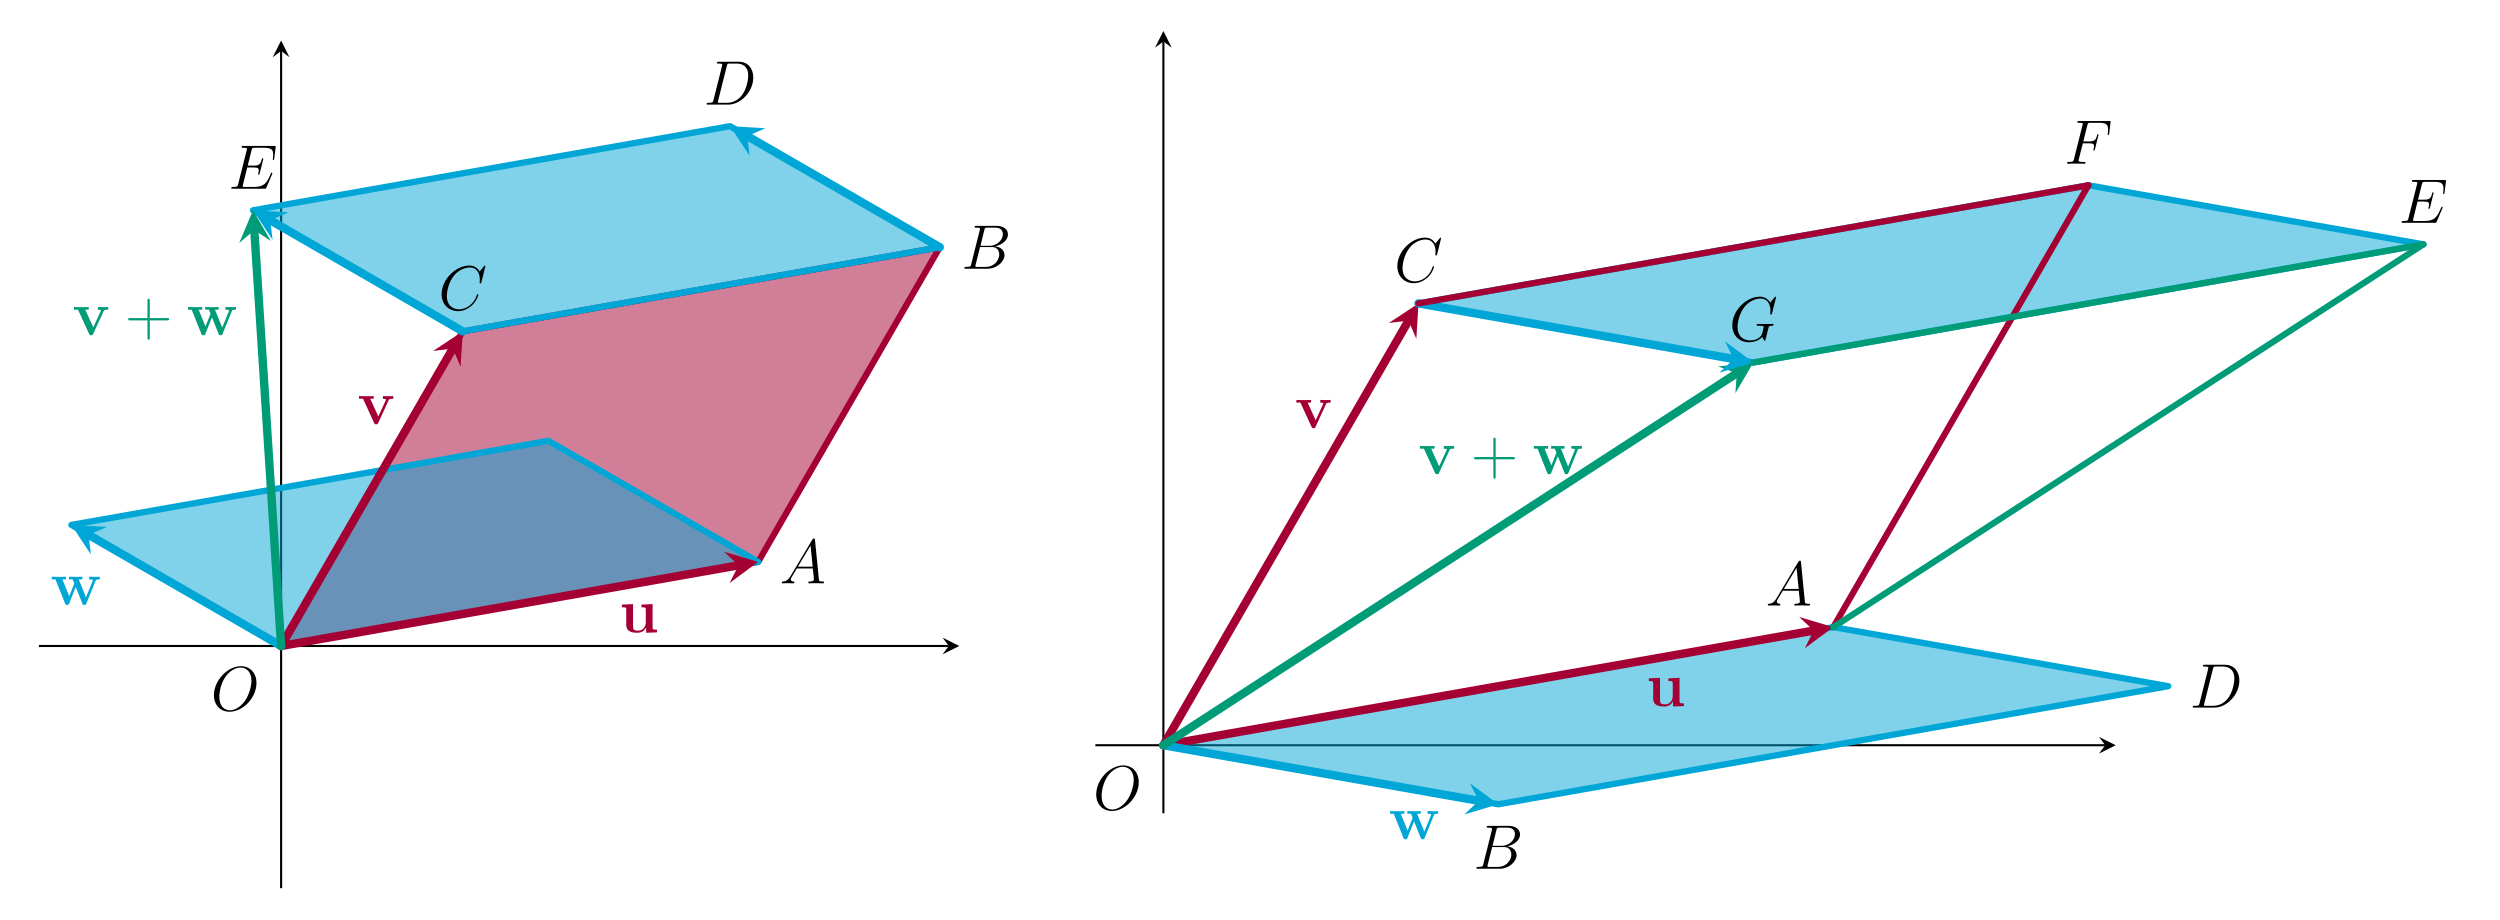
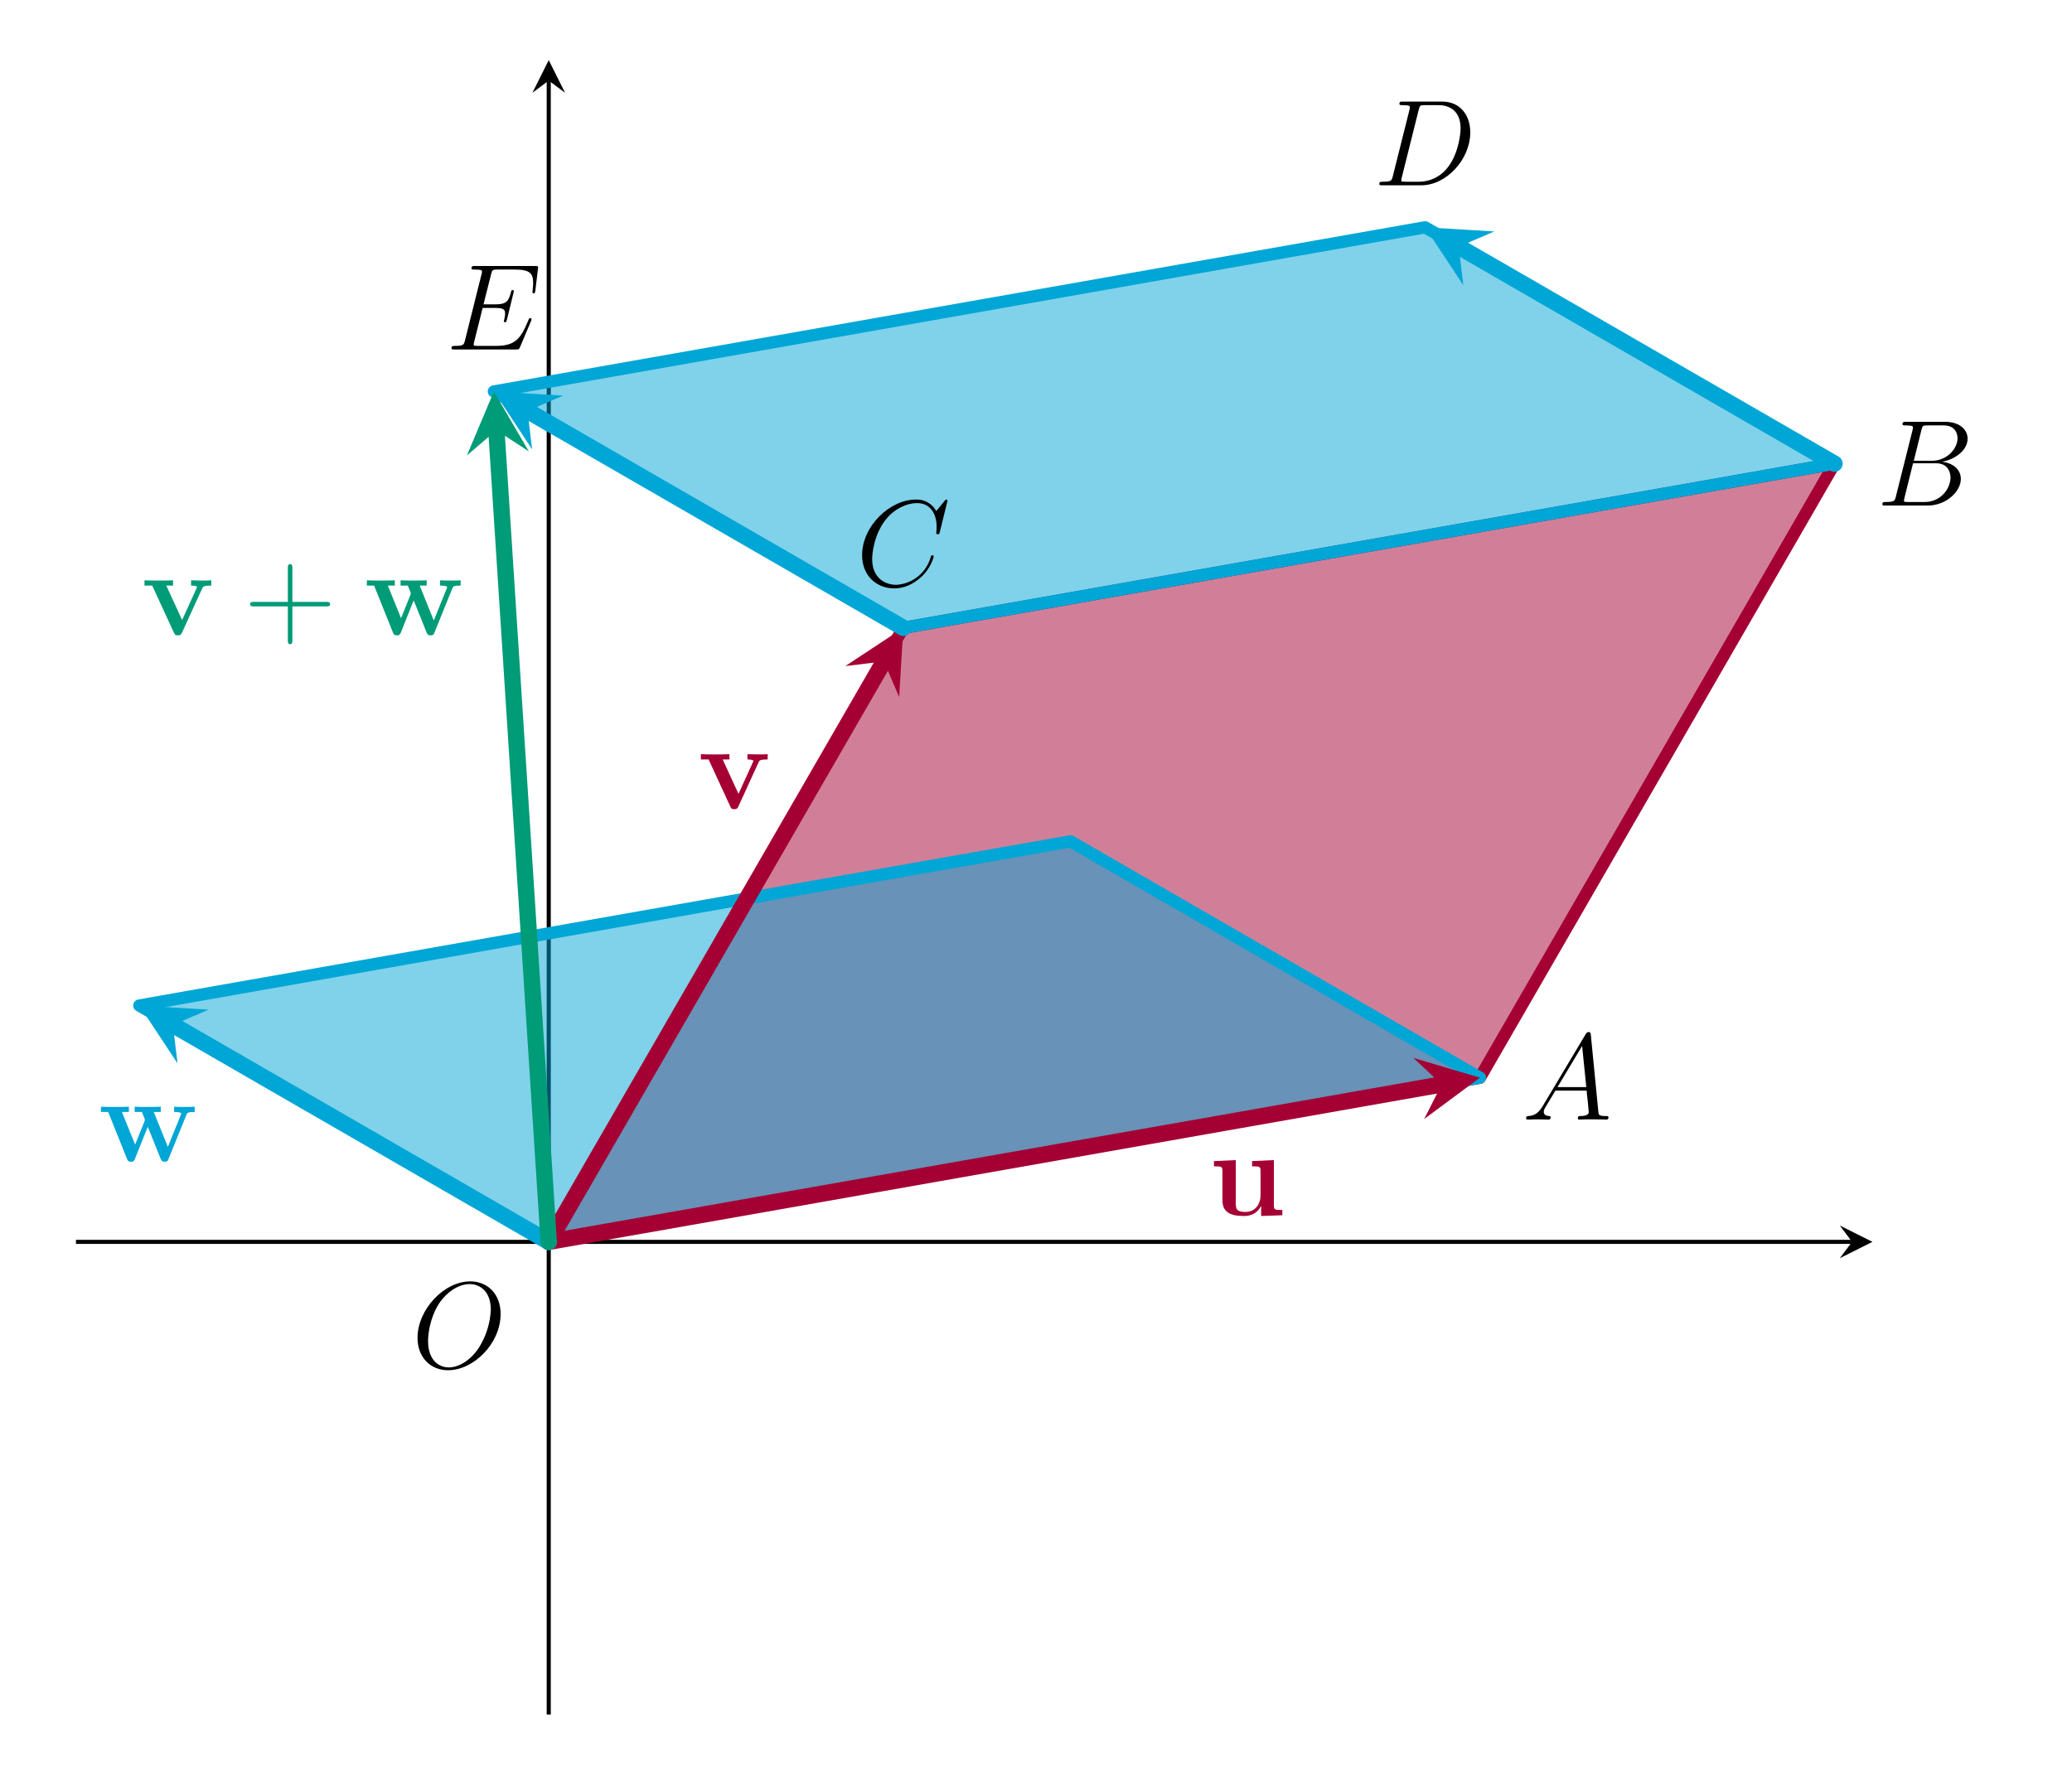
- <svg xmlns="http://www.w3.org/2000/svg" xmlns:xlink="http://www.w3.org/1999/xlink" width="475.653pt" height="174.943pt" viewBox="0 0 475.653 174.943" version="1.2">
-   <defs>
-     <g>
-       <symbol overflow="visible" id="glyph0-0">
-         <path style="stroke:none;" d="" />
-       </symbol>
-       <symbol overflow="visible" id="glyph0-1">
-         <path style="stroke:none;" d="M 4.219 -5.281 L 4.219 -4.766 C 4.953 -4.766 5.047 -4.766 5.047 -4.297 L 5.047 -1.953 C 5.047 -1.047 4.5 -0.328 3.578 -0.328 C 2.672 -0.328 2.625 -0.625 2.625 -1.281 L 2.625 -5.375 L 0.5 -5.281 L 0.5 -4.766 C 1.25 -4.766 1.328 -4.766 1.328 -4.297 L 1.328 -1.469 C 1.328 -0.281 2.125 0.078 3.406 0.078 C 3.688 0.078 4.578 0.078 5.094 -0.891 L 5.109 -0.891 L 5.109 0.078 L 7.172 0 L 7.172 -0.516 C 6.438 -0.516 6.344 -0.516 6.344 -0.984 L 6.344 -5.375 Z M 4.219 -5.281 " />
-       </symbol>
-       <symbol overflow="visible" id="glyph0-2">
-         <path style="stroke:none;" d="M 5.922 -4.516 C 6 -4.703 6.047 -4.797 6.797 -4.797 L 6.797 -5.312 C 6.375 -5.281 6.344 -5.281 5.859 -5.281 C 5.531 -5.281 5.516 -5.281 4.828 -5.312 L 4.828 -4.797 C 5.156 -4.797 5.422 -4.734 5.422 -4.656 C 5.422 -4.641 5.422 -4.625 5.359 -4.5 L 3.953 -1.438 L 2.422 -4.797 L 3.078 -4.797 L 3.078 -5.312 C 2.797 -5.281 1.953 -5.281 1.641 -5.281 C 1.297 -5.281 0.594 -5.281 0.281 -5.312 L 0.281 -4.797 L 1.047 -4.797 L 3.141 -0.234 C 3.25 0 3.281 0.062 3.547 0.062 C 3.734 0.062 3.844 0.031 3.938 -0.203 Z M 5.922 -4.516 " />
-       </symbol>
-       <symbol overflow="visible" id="glyph0-3">
-         <path style="stroke:none;" d="M 8.609 -4.5 C 8.688 -4.703 8.719 -4.797 9.422 -4.797 L 9.422 -5.312 C 9.078 -5.281 8.922 -5.281 8.484 -5.281 C 8 -5.281 7.844 -5.281 7.406 -5.312 L 7.406 -4.797 C 7.516 -4.797 8.109 -4.797 8.109 -4.641 C 8.109 -4.625 8.109 -4.609 8.062 -4.5 L 6.797 -1.391 L 5.422 -4.797 L 6.109 -4.797 L 6.109 -5.312 C 5.828 -5.281 5.109 -5.281 4.797 -5.281 C 4.188 -5.281 4.156 -5.281 3.562 -5.312 L 3.562 -4.797 L 4.266 -4.797 C 4.297 -4.703 4.359 -4.547 4.406 -4.438 C 4.453 -4.359 4.562 -4.078 4.562 -4.016 C 4.562 -4 4.531 -3.906 4.516 -3.875 L 3.609 -1.609 L 2.312 -4.797 L 3 -4.797 L 3 -5.312 C 2.719 -5.281 1.906 -5.281 1.594 -5.281 C 1.203 -5.281 0.641 -5.281 0.281 -5.312 L 0.281 -4.797 L 0.984 -4.797 L 2.812 -0.234 C 2.891 -0.031 2.938 0.062 3.203 0.062 C 3.328 0.062 3.484 0.062 3.578 -0.172 L 4.844 -3.344 L 6.109 -0.203 C 6.219 0.062 6.344 0.062 6.484 0.062 C 6.75 0.062 6.797 -0.016 6.875 -0.234 Z M 8.609 -4.5 " />
-       </symbol>
-       <symbol overflow="visible" id="glyph1-0">
-         <path style="stroke:none;" d="" />
-       </symbol>
-       <symbol overflow="visible" id="glyph1-1">
-         <path style="stroke:none;" d="M 4.766 -2.766 L 8.062 -2.766 C 8.234 -2.766 8.453 -2.766 8.453 -2.969 C 8.453 -3.203 8.25 -3.203 8.062 -3.203 L 4.766 -3.203 L 4.766 -6.5 C 4.766 -6.672 4.766 -6.891 4.547 -6.891 C 4.328 -6.891 4.328 -6.688 4.328 -6.5 L 4.328 -3.203 L 1.031 -3.203 C 0.859 -3.203 0.641 -3.203 0.641 -2.984 C 0.641 -2.766 0.844 -2.766 1.031 -2.766 L 4.328 -2.766 L 4.328 0.531 C 4.328 0.703 4.328 0.922 4.547 0.922 C 4.766 0.922 4.766 0.719 4.766 0.531 Z M 4.766 -2.766 " />
-       </symbol>
-       <symbol overflow="visible" id="glyph2-0">
-         <path style="stroke:none;" d="" />
-       </symbol>
-       <symbol overflow="visible" id="glyph2-1">
-         <path style="stroke:none;" d="M 8.672 -5.234 C 8.672 -7.203 7.391 -8.422 5.719 -8.422 C 3.156 -8.422 0.578 -5.672 0.578 -2.906 C 0.578 -1.031 1.812 0.25 3.547 0.25 C 6.062 0.25 8.672 -2.359 8.672 -5.234 Z M 3.625 -0.031 C 2.641 -0.031 1.609 -0.734 1.609 -2.609 C 1.609 -3.688 2 -5.469 2.969 -6.672 C 3.844 -7.719 4.859 -8.156 5.656 -8.156 C 6.703 -8.156 7.719 -7.391 7.719 -5.672 C 7.719 -4.609 7.266 -2.938 6.469 -1.812 C 5.594 -0.578 4.5 -0.031 3.625 -0.031 Z M 3.625 -0.031 " />
-       </symbol>
-       <symbol overflow="visible" id="glyph2-2">
-         <path style="stroke:none;" d="M 2.031 -1.328 C 1.609 -0.625 1.203 -0.375 0.641 -0.344 C 0.5 -0.328 0.406 -0.328 0.406 -0.125 C 0.406 -0.047 0.469 0 0.547 0 C 0.766 0 1.297 -0.031 1.516 -0.031 C 1.859 -0.031 2.25 0 2.578 0 C 2.656 0 2.797 0 2.797 -0.234 C 2.797 -0.328 2.703 -0.344 2.625 -0.344 C 2.359 -0.375 2.125 -0.469 2.125 -0.75 C 2.125 -0.922 2.203 -1.047 2.359 -1.312 L 3.266 -2.828 L 6.312 -2.828 C 6.328 -2.719 6.328 -2.625 6.328 -2.516 C 6.375 -2.203 6.516 -0.953 6.516 -0.734 C 6.516 -0.375 5.906 -0.344 5.719 -0.344 C 5.578 -0.344 5.453 -0.344 5.453 -0.125 C 5.453 0 5.562 0 5.625 0 C 5.828 0 6.078 -0.031 6.281 -0.031 L 6.953 -0.031 C 7.688 -0.031 8.219 0 8.219 0 C 8.312 0 8.438 0 8.438 -0.234 C 8.438 -0.344 8.328 -0.344 8.156 -0.344 C 7.5 -0.344 7.484 -0.453 7.453 -0.812 L 6.719 -8.266 C 6.688 -8.516 6.641 -8.531 6.516 -8.531 C 6.391 -8.531 6.328 -8.516 6.219 -8.328 Z M 3.469 -3.172 L 5.875 -7.188 L 6.281 -3.172 Z M 3.469 -3.172 " />
-       </symbol>
-       <symbol overflow="visible" id="glyph2-3">
-         <path style="stroke:none;" d="M 4.375 -7.344 C 4.484 -7.797 4.531 -7.812 5 -7.812 L 6.547 -7.812 C 7.906 -7.812 7.906 -6.672 7.906 -6.562 C 7.906 -5.594 6.938 -4.359 5.359 -4.359 L 3.641 -4.359 Z M 6.391 -4.266 C 7.703 -4.5 8.875 -5.422 8.875 -6.516 C 8.875 -7.453 8.062 -8.156 6.703 -8.156 L 2.875 -8.156 C 2.641 -8.156 2.531 -8.156 2.531 -7.938 C 2.531 -7.812 2.641 -7.812 2.828 -7.812 C 3.547 -7.812 3.547 -7.719 3.547 -7.594 C 3.547 -7.562 3.547 -7.5 3.5 -7.312 L 1.891 -0.891 C 1.781 -0.469 1.75 -0.344 0.922 -0.344 C 0.688 -0.344 0.578 -0.344 0.578 -0.125 C 0.578 0 0.641 0 0.891 0 L 4.984 0 C 6.812 0 8.219 -1.391 8.219 -2.594 C 8.219 -3.578 7.359 -4.172 6.391 -4.266 Z M 4.703 -0.344 L 3.078 -0.344 C 2.922 -0.344 2.891 -0.344 2.828 -0.359 C 2.688 -0.375 2.672 -0.391 2.672 -0.484 C 2.672 -0.578 2.703 -0.641 2.719 -0.75 L 3.562 -4.125 L 5.812 -4.125 C 7.219 -4.125 7.219 -2.812 7.219 -2.719 C 7.219 -1.562 6.188 -0.344 4.703 -0.344 Z M 4.703 -0.344 " />
-       </symbol>
-       <symbol overflow="visible" id="glyph2-4">
-         <path style="stroke:none;" d="M 8.922 -8.312 C 8.922 -8.422 8.844 -8.422 8.828 -8.422 C 8.797 -8.422 8.75 -8.422 8.656 -8.297 L 7.828 -7.297 C 7.406 -8.016 6.75 -8.422 5.859 -8.422 C 3.281 -8.422 0.594 -5.797 0.594 -2.984 C 0.594 -0.984 2 0.25 3.734 0.25 C 4.703 0.25 5.531 -0.156 6.234 -0.734 C 7.266 -1.609 7.578 -2.766 7.578 -2.875 C 7.578 -2.969 7.484 -2.969 7.453 -2.969 C 7.344 -2.969 7.328 -2.906 7.297 -2.859 C 6.75 -0.984 5.141 -0.094 3.938 -0.094 C 2.672 -0.094 1.578 -0.906 1.578 -2.609 C 1.578 -2.984 1.703 -5.062 3.047 -6.641 C 3.703 -7.406 4.828 -8.062 5.969 -8.062 C 7.281 -8.062 7.859 -6.984 7.859 -5.766 C 7.859 -5.453 7.828 -5.188 7.828 -5.141 C 7.828 -5.031 7.953 -5.031 7.984 -5.031 C 8.109 -5.031 8.125 -5.047 8.172 -5.266 Z M 8.922 -8.312 " />
-       </symbol>
-       <symbol overflow="visible" id="glyph2-5">
-         <path style="stroke:none;" d="M 1.875 -0.891 C 1.766 -0.469 1.75 -0.344 0.906 -0.344 C 0.688 -0.344 0.562 -0.344 0.562 -0.125 C 0.562 0 0.641 0 0.875 0 L 4.656 0 C 7.078 0 9.438 -2.5 9.438 -5.156 C 9.438 -6.891 8.406 -8.156 6.688 -8.156 L 2.859 -8.156 C 2.625 -8.156 2.516 -8.156 2.516 -7.938 C 2.516 -7.812 2.625 -7.812 2.812 -7.812 C 3.531 -7.812 3.531 -7.719 3.531 -7.594 C 3.531 -7.562 3.531 -7.5 3.484 -7.312 Z M 4.406 -7.344 C 4.5 -7.797 4.547 -7.812 5.016 -7.812 L 6.328 -7.812 C 7.453 -7.812 8.484 -7.203 8.484 -5.562 C 8.484 -4.953 8.25 -2.875 7.094 -1.562 C 6.75 -1.172 5.844 -0.344 4.469 -0.344 L 3.109 -0.344 C 2.938 -0.344 2.922 -0.344 2.844 -0.359 C 2.719 -0.375 2.703 -0.391 2.703 -0.484 C 2.703 -0.578 2.719 -0.641 2.75 -0.75 Z M 4.406 -7.344 " />
-       </symbol>
-       <symbol overflow="visible" id="glyph2-6">
-         <path style="stroke:none;" d="M 8.312 -2.766 C 8.312 -2.812 8.359 -2.891 8.359 -2.938 C 8.359 -3 8.312 -3.062 8.234 -3.062 C 8.188 -3.062 8.156 -3.047 8.125 -3.016 C 8.109 -3 8.109 -2.969 8 -2.734 C 7.297 -1.062 6.781 -0.344 4.859 -0.344 L 3.125 -0.344 C 2.953 -0.344 2.922 -0.344 2.859 -0.359 C 2.719 -0.375 2.719 -0.391 2.719 -0.484 C 2.719 -0.578 2.734 -0.641 2.766 -0.75 L 3.578 -4.047 L 4.766 -4.047 C 5.703 -4.047 5.766 -3.844 5.766 -3.484 C 5.766 -3.375 5.766 -3.266 5.688 -2.906 C 5.672 -2.859 5.656 -2.812 5.656 -2.766 C 5.656 -2.688 5.719 -2.656 5.781 -2.656 C 5.891 -2.656 5.906 -2.734 5.953 -2.906 L 6.641 -5.672 C 6.641 -5.734 6.594 -5.797 6.516 -5.797 C 6.406 -5.797 6.391 -5.75 6.344 -5.578 C 6.109 -4.656 5.875 -4.406 4.812 -4.406 L 3.672 -4.406 L 4.406 -7.344 C 4.516 -7.75 4.547 -7.797 5.031 -7.797 L 6.734 -7.797 C 8.219 -7.797 8.516 -7.406 8.516 -6.484 C 8.516 -6.484 8.516 -6.141 8.469 -5.75 C 8.453 -5.703 8.438 -5.625 8.438 -5.609 C 8.438 -5.516 8.5 -5.469 8.578 -5.469 C 8.656 -5.469 8.703 -5.516 8.719 -5.734 L 8.984 -7.828 C 8.984 -7.859 9 -7.984 9 -8.016 C 9 -8.141 8.891 -8.141 8.672 -8.141 L 2.844 -8.141 C 2.625 -8.141 2.5 -8.141 2.5 -7.922 C 2.5 -7.797 2.578 -7.797 2.781 -7.797 C 3.531 -7.797 3.531 -7.703 3.531 -7.578 C 3.531 -7.516 3.516 -7.469 3.484 -7.344 L 1.859 -0.891 C 1.75 -0.469 1.734 -0.344 0.891 -0.344 C 0.672 -0.344 0.547 -0.344 0.547 -0.125 C 0.547 0 0.625 0 0.859 0 L 6.859 0 C 7.125 0 7.141 -0.016 7.219 -0.203 Z M 8.312 -2.766 " />
-       </symbol>
-       <symbol overflow="visible" id="glyph2-7">
-         <path style="stroke:none;" d="M 3.547 -3.891 L 4.703 -3.891 C 5.609 -3.891 5.672 -3.688 5.672 -3.344 C 5.672 -3.188 5.656 -3.031 5.594 -2.766 C 5.562 -2.719 5.562 -2.656 5.562 -2.625 C 5.562 -2.547 5.609 -2.5 5.688 -2.5 C 5.781 -2.5 5.797 -2.547 5.844 -2.734 L 6.531 -5.516 C 6.531 -5.562 6.5 -5.641 6.422 -5.641 C 6.312 -5.641 6.297 -5.594 6.25 -5.391 C 6 -4.5 5.766 -4.25 4.719 -4.25 L 3.641 -4.25 L 4.406 -7.344 C 4.516 -7.75 4.547 -7.797 5.031 -7.797 L 6.641 -7.797 C 8.125 -7.797 8.344 -7.344 8.344 -6.5 C 8.344 -6.438 8.344 -6.172 8.312 -5.859 C 8.297 -5.812 8.266 -5.656 8.266 -5.609 C 8.266 -5.516 8.328 -5.469 8.406 -5.469 C 8.484 -5.469 8.531 -5.516 8.562 -5.734 L 8.812 -7.828 C 8.812 -7.859 8.828 -7.984 8.828 -8.016 C 8.828 -8.141 8.719 -8.141 8.516 -8.141 L 2.844 -8.141 C 2.625 -8.141 2.5 -8.141 2.5 -7.922 C 2.5 -7.797 2.578 -7.797 2.781 -7.797 C 3.531 -7.797 3.531 -7.703 3.531 -7.578 C 3.531 -7.516 3.516 -7.469 3.484 -7.344 L 1.859 -0.891 C 1.75 -0.469 1.734 -0.344 0.891 -0.344 C 0.672 -0.344 0.547 -0.344 0.547 -0.125 C 0.547 0 0.656 0 0.734 0 C 0.953 0 1.188 -0.031 1.422 -0.031 L 2.969 -0.031 C 3.234 -0.031 3.531 0 3.797 0 C 3.891 0 4.047 0 4.047 -0.219 C 4.047 -0.344 3.969 -0.344 3.703 -0.344 C 2.766 -0.344 2.734 -0.438 2.734 -0.609 C 2.734 -0.672 2.766 -0.766 2.781 -0.844 Z M 3.547 -3.891 " />
-       </symbol>
-       <symbol overflow="visible" id="glyph2-8">
-         <path style="stroke:none;" d="M 8.922 -8.312 C 8.922 -8.422 8.828 -8.422 8.812 -8.422 C 8.781 -8.422 8.734 -8.422 8.641 -8.297 L 7.812 -7.297 C 7.75 -7.406 7.516 -7.812 7.047 -8.094 C 6.531 -8.422 6.031 -8.422 5.844 -8.422 C 3.281 -8.422 0.594 -5.812 0.594 -2.984 C 0.594 -1.016 1.953 0.25 3.75 0.25 C 4.609 0.25 5.703 -0.031 6.297 -0.781 C 6.438 -0.328 6.688 -0.016 6.781 -0.016 C 6.844 -0.016 6.844 -0.047 6.859 -0.047 C 6.875 -0.078 6.969 -0.484 7.031 -0.703 L 7.219 -1.469 C 7.312 -1.859 7.359 -2.031 7.453 -2.391 C 7.562 -2.844 7.594 -2.875 8.25 -2.891 C 8.297 -2.891 8.438 -2.891 8.438 -3.125 C 8.438 -3.234 8.312 -3.234 8.281 -3.234 C 8.078 -3.234 7.859 -3.219 7.641 -3.219 L 7 -3.219 C 6.484 -3.219 5.969 -3.234 5.469 -3.234 C 5.359 -3.234 5.219 -3.234 5.219 -3.031 C 5.219 -2.906 5.312 -2.906 5.312 -2.891 L 5.625 -2.891 C 6.562 -2.891 6.562 -2.797 6.562 -2.625 C 6.562 -2.609 6.328 -1.406 6.109 -1.047 C 5.656 -0.375 4.703 -0.094 4 -0.094 C 3.078 -0.094 1.594 -0.578 1.594 -2.641 C 1.594 -3.438 1.875 -5.266 3.031 -6.625 C 3.797 -7.484 4.906 -8.062 5.953 -8.062 C 7.359 -8.062 7.859 -6.859 7.859 -5.766 C 7.859 -5.562 7.812 -5.312 7.812 -5.141 C 7.812 -5.031 7.938 -5.031 7.969 -5.031 C 8.109 -5.031 8.109 -5.047 8.156 -5.266 Z M 8.922 -8.312 " />
-       </symbol>
-     </g>
-     <clipPath id="clip1">
-       <path d="M 198 119 L 304 119 L 304 174.852 L 198 174.852 Z M 198 119 " />
-     </clipPath>
-     <clipPath id="clip2">
-       <path d="M 331 29 L 475.305 29 L 475.305 137 L 331 137 Z M 331 29 " />
-     </clipPath>
-     <clipPath id="clip3">
-       <path d="M 316 29 L 475.305 29 L 475.305 86 L 316 86 Z M 316 29 " />
-     </clipPath>
-   </defs>
-   <g id="surface1">
-     <path style="fill:none;stroke-width:0.399;stroke-linecap:butt;stroke-linejoin:miter;stroke:rgb(0%,0%,0%);stroke-opacity:1;stroke-miterlimit:10;" d="M 0.002 46.113 L 173.241 46.113 " transform="matrix(0.999271,0,0,-0.999271,7.404598,168.986)" />
-     <path style=" stroke:none;fill-rule:nonzero;fill:rgb(0%,0%,0%);fill-opacity:1;" d="M 182.508 122.906 L 179.324 121.312 L 180.52 122.906 L 179.324 124.5 " />
-     <path style="fill:none;stroke-width:0.399;stroke-linecap:butt;stroke-linejoin:miter;stroke:rgb(0%,0%,0%);stroke-opacity:1;stroke-miterlimit:10;" d="M 46.113 0.002 L 46.113 159.407 " transform="matrix(0.999271,0,0,-0.999271,7.404598,168.986)" />
-     <path style=" stroke:none;fill-rule:nonzero;fill:rgb(0%,0%,0%);fill-opacity:1;" d="M 53.484 7.707 L 51.891 10.891 L 53.484 9.695 L 55.078 10.891 " />
-     <path style="fill-rule:nonzero;fill:rgb(64.705%,0%,20.392%);fill-opacity:0.5;stroke-width:1.196;stroke-linecap:round;stroke-linejoin:round;stroke:rgb(64.705%,0%,20.392%);stroke-opacity:1;stroke-miterlimit:10;" d="M 46.113 46.113 L 136.941 62.129 L 171.525 122.032 L 80.697 106.016 L 46.113 46.113 " transform="matrix(0.999271,0,0,-0.999271,7.404598,168.986)" />
-     <path style="fill-rule:nonzero;fill:rgb(0%,65.099%,83.922%);fill-opacity:0.5;stroke-width:1.196;stroke-linecap:round;stroke-linejoin:round;stroke:rgb(0%,65.099%,83.922%);stroke-opacity:1;stroke-miterlimit:10;" d="M 80.697 106.016 L 171.525 122.032 L 131.59 145.088 L 40.762 129.072 L 80.697 106.016 " transform="matrix(0.999271,0,0,-0.999271,7.404598,168.986)" />
-     <path style="fill-rule:nonzero;fill:rgb(0%,65.099%,83.922%);fill-opacity:0.5;stroke-width:1.196;stroke-linecap:round;stroke-linejoin:round;stroke:rgb(0%,65.099%,83.922%);stroke-opacity:1;stroke-miterlimit:10;" d="M 46.113 46.113 L 136.941 62.129 L 97.006 85.185 L 6.178 69.169 L 46.113 46.113 " transform="matrix(0.999271,0,0,-0.999271,7.404598,168.986)" />
-     <path style="fill:none;stroke-width:1.594;stroke-linecap:round;stroke-linejoin:miter;stroke:rgb(64.705%,0%,20.392%);stroke-opacity:1;stroke-miterlimit:10;" d="M 46.113 46.113 L 133.212 61.472 " transform="matrix(0.999271,0,0,-0.999271,7.404598,168.986)" />
-     <path style=" stroke:none;fill-rule:nonzero;fill:rgb(64.705%,0%,20.392%);fill-opacity:1;" d="M 144.246 106.902 L 137.758 104.973 L 140.52 107.559 L 138.809 110.934 " />
-     <g style="fill:rgb(64.705%,0%,20.392%);fill-opacity:1;">
-       <use xlink:href="#glyph0-1" x="117.821" y="120.312" />
-     </g>
-     <path style="fill:none;stroke-width:1.594;stroke-linecap:round;stroke-linejoin:miter;stroke:rgb(64.705%,0%,20.392%);stroke-opacity:1;stroke-miterlimit:10;" d="M 46.113 46.113 L 78.805 102.741 " transform="matrix(0.999271,0,0,-0.999271,7.404598,168.986)" />
-     <path style=" stroke:none;fill-rule:nonzero;fill:rgb(64.705%,0%,20.392%);fill-opacity:1;" d="M 88.043 63.047 L 82.398 66.773 L 86.152 66.32 L 87.641 69.801 " />
-     <g style="fill:rgb(64.705%,0%,20.392%);fill-opacity:1;">
-       <use xlink:href="#glyph0-2" x="68.026" y="80.667" />
-     </g>
-     <path style="fill:none;stroke-width:1.594;stroke-linecap:round;stroke-linejoin:miter;stroke:rgb(0%,65.099%,83.922%);stroke-opacity:1;stroke-miterlimit:10;" d="M 46.113 46.113 L 9.458 67.277 " transform="matrix(0.999271,0,0,-0.999271,7.404598,168.986)" />
-     <path style=" stroke:none;fill-rule:nonzero;fill:rgb(0%,65.099%,83.922%);fill-opacity:1;" d="M 13.578 99.867 L 17.305 105.512 L 16.855 101.758 L 20.332 100.27 " />
-     <g style="fill:rgb(0%,65.099%,83.922%);fill-opacity:1;">
-       <use xlink:href="#glyph0-3" x="9.564" y="115.034" />
-     </g>
-     <path style="fill:none;stroke-width:1.594;stroke-linecap:round;stroke-linejoin:miter;stroke:rgb(0%,60.782%,46.666%);stroke-opacity:1;stroke-miterlimit:10;" d="M 46.113 46.113 L 41.008 125.296 " transform="matrix(0.999271,0,0,-0.999271,7.404598,168.986)" />
-     <path style=" stroke:none;fill-rule:nonzero;fill:rgb(0%,60.782%,46.666%);fill-opacity:1;" d="M 48.137 40.008 L 45.508 46.242 L 48.383 43.781 L 51.547 45.852 " />
-     <g style="fill:rgb(0%,60.782%,46.666%);fill-opacity:1;">
-       <use xlink:href="#glyph0-2" x="13.796" y="63.72" />
-     </g>
-     <g style="fill:rgb(0%,60.782%,46.666%);fill-opacity:1;">
-       <use xlink:href="#glyph1-1" x="23.731" y="63.72" />
-     </g>
-     <g style="fill:rgb(0%,60.782%,46.666%);fill-opacity:1;">
-       <use xlink:href="#glyph0-3" x="35.483" y="63.72" />
-     </g>
-     <path style="fill:none;stroke-width:1.594;stroke-linecap:round;stroke-linejoin:miter;stroke:rgb(0%,65.099%,83.922%);stroke-opacity:1;stroke-miterlimit:10;" d="M 80.697 106.016 L 44.042 127.18 " transform="matrix(0.999271,0,0,-0.999271,7.404598,168.986)" />
-     <path style=" stroke:none;fill-rule:nonzero;fill:rgb(0%,65.099%,83.922%);fill-opacity:1;" d="M 48.137 40.008 L 51.867 45.652 L 51.414 41.898 L 54.895 40.41 " />
-     <path style="fill:none;stroke-width:1.594;stroke-linecap:round;stroke-linejoin:miter;stroke:rgb(0%,65.099%,83.922%);stroke-opacity:1;stroke-miterlimit:10;" d="M 171.525 122.032 L 134.87 143.196 " transform="matrix(0.999271,0,0,-0.999271,7.404598,168.986)" />
-     <path style=" stroke:none;fill-rule:nonzero;fill:rgb(0%,65.099%,83.922%);fill-opacity:1;" d="M 138.898 24.004 L 142.629 29.648 L 142.176 25.895 L 145.652 24.406 " />
-     <g style="fill:rgb(0%,0%,0%);fill-opacity:1;">
-       <use xlink:href="#glyph2-1" x="40.122" y="135.169" />
-     </g>
-     <g style="fill:rgb(0%,0%,0%);fill-opacity:1;">
-       <use xlink:href="#glyph2-2" x="148.342" y="110.985" />
-     </g>
-     <g style="fill:rgb(0%,0%,0%);fill-opacity:1;">
-       <use xlink:href="#glyph2-3" x="182.902" y="51.126" />
-     </g>
-     <g style="fill:rgb(0%,0%,0%);fill-opacity:1;">
-       <use xlink:href="#glyph2-4" x="83.43" y="58.95" />
-     </g>
-     <g style="fill:rgb(0%,0%,0%);fill-opacity:1;">
-       <use xlink:href="#glyph2-5" x="133.879" y="19.907" />
-     </g>
-     <g style="fill:rgb(0%,0%,0%);fill-opacity:1;">
-       <use xlink:href="#glyph2-6" x="43.458" y="35.91" />
-     </g>
-     <path style="fill:none;stroke-width:0.399;stroke-linecap:butt;stroke-linejoin:miter;stroke:rgb(0%,0%,0%);stroke-opacity:1;stroke-miterlimit:10;" d="M -0.001 12.951 L 192.28 12.951 " transform="matrix(0.999271,0,0,-0.999271,208.407,154.7304)" />
-     <path style=" stroke:none;fill-rule:nonzero;fill:rgb(0%,0%,0%);fill-opacity:1;" d="M 402.539 141.789 L 399.352 140.195 L 400.547 141.789 L 399.352 143.383 " />
-     <path style="fill:none;stroke-width:0.399;stroke-linecap:butt;stroke-linejoin:miter;stroke:rgb(0%,0%,0%);stroke-opacity:1;stroke-miterlimit:10;" d="M 12.95 -0 L 12.95 146.951 " transform="matrix(0.999271,0,0,-0.999271,208.407,154.7304)" />
-     <path style=" stroke:none;fill-rule:nonzero;fill:rgb(0%,0%,0%);fill-opacity:1;" d="M 221.348 5.898 L 219.758 9.082 L 221.348 7.887 L 222.941 9.082 " />
-     <path style="fill-rule:nonzero;fill:rgb(0%,65.099%,83.922%);fill-opacity:0.5;stroke-width:1.196;stroke-linecap:round;stroke-linejoin:round;stroke:rgb(0%,65.099%,83.922%);stroke-opacity:1;stroke-miterlimit:10;" d="M 12.95 12.951 L 140.5 35.44 L 204.273 24.197 L 76.727 1.708 L 12.95 12.951 " transform="matrix(0.999271,0,0,-0.999271,208.407,154.7304)" />
-     <path style="fill-rule:nonzero;fill:rgb(0%,65.099%,83.922%);fill-opacity:0.5;stroke-width:1.196;stroke-linecap:round;stroke-linejoin:round;stroke:rgb(0%,65.099%,83.922%);stroke-opacity:1;stroke-miterlimit:10;" d="M 61.521 97.075 L 189.067 119.564 L 252.844 108.321 L 125.294 85.828 L 61.521 97.075 " transform="matrix(0.999271,0,0,-0.999271,208.407,154.7304)" />
-     <path style="fill:none;stroke-width:1.594;stroke-linecap:round;stroke-linejoin:miter;stroke:rgb(64.705%,0%,20.392%);stroke-opacity:1;stroke-miterlimit:10;" d="M 12.95 12.951 L 136.771 34.783 " transform="matrix(0.999271,0,0,-0.999271,208.407,154.7304)" />
-     <path style=" stroke:none;fill-rule:nonzero;fill:rgb(64.705%,0%,20.392%);fill-opacity:1;" d="M 348.805 119.316 L 342.32 117.387 L 345.078 119.973 L 343.371 123.348 " />
-     <g style="fill:rgb(64.705%,0%,20.392%);fill-opacity:1;">
-       <use xlink:href="#glyph0-1" x="313.207" y="134.341" />
-     </g>
-     <path style="fill:none;stroke-width:1.594;stroke-linecap:round;stroke-linejoin:miter;stroke:rgb(64.705%,0%,20.392%);stroke-opacity:1;stroke-miterlimit:10;" d="M 12.95 12.951 L 59.625 93.795 " transform="matrix(0.999271,0,0,-0.999271,208.407,154.7304)" />
-     <path style=" stroke:none;fill-rule:nonzero;fill:rgb(64.705%,0%,20.392%);fill-opacity:1;" d="M 269.883 57.727 L 264.234 61.457 L 267.988 61.004 L 269.477 64.48 " />
-     <g style="fill:rgb(64.705%,0%,20.392%);fill-opacity:1;">
-       <use xlink:href="#glyph0-2" x="246.37" y="81.398" />
-     </g>
-     <g clip-path="url(#clip1)" clip-rule="nonzero">
-       <path style="fill:none;stroke-width:1.594;stroke-linecap:round;stroke-linejoin:miter;stroke:rgb(0%,65.099%,83.922%);stroke-opacity:1;stroke-miterlimit:10;" d="M 12.95 12.951 L 72.998 2.365 " transform="matrix(0.999271,0,0,-0.999271,208.407,154.7304)" />
-     </g>
-     <path style=" stroke:none;fill-rule:nonzero;fill:rgb(0%,65.099%,83.922%);fill-opacity:1;" d="M 285.078 153.023 L 279.641 148.992 L 281.352 152.367 L 278.59 154.953 " />
-     <g style="fill:rgb(0%,65.099%,83.922%);fill-opacity:1;">
-       <use xlink:href="#glyph0-3" x="264.198" y="159.624" />
-     </g>
-     <path style="fill:none;stroke-width:1.594;stroke-linecap:round;stroke-linejoin:miter;stroke:rgb(0%,60.782%,46.666%);stroke-opacity:1;stroke-miterlimit:10;" d="M 12.95 12.951 L 122.12 83.768 " transform="matrix(0.999271,0,0,-0.999271,208.407,154.7304)" />
-     <path style=" stroke:none;fill-rule:nonzero;fill:rgb(0%,60.782%,46.666%);fill-opacity:1;" d="M 333.609 68.965 L 326.883 69.719 L 330.438 71.023 L 330.18 74.797 " />
-     <g style="fill:rgb(0%,60.782%,46.666%);fill-opacity:1;">
-       <use xlink:href="#glyph0-2" x="269.865" y="90.158" />
-     </g>
-     <g style="fill:rgb(0%,60.782%,46.666%);fill-opacity:1;">
-       <use xlink:href="#glyph1-1" x="279.8" y="90.158" />
-     </g>
-     <g style="fill:rgb(0%,60.782%,46.666%);fill-opacity:1;">
-       <use xlink:href="#glyph0-3" x="291.552" y="90.158" />
-     </g>
-     <path style="fill:none;stroke-width:1.594;stroke-linecap:round;stroke-linejoin:miter;stroke:rgb(0%,65.099%,83.922%);stroke-opacity:1;stroke-miterlimit:10;" d="M 61.521 97.075 L 121.564 86.485 " transform="matrix(0.999271,0,0,-0.999271,208.407,154.7304)" />
-     <path style=" stroke:none;fill-rule:nonzero;fill:rgb(0%,65.099%,83.922%);fill-opacity:1;" d="M 333.609 68.965 L 328.176 64.934 L 329.883 68.309 L 327.125 70.895 " />
-     <path style="fill:none;stroke-width:1.196;stroke-linecap:round;stroke-linejoin:miter;stroke:rgb(64.705%,0%,20.392%);stroke-opacity:1;stroke-miterlimit:10;" d="M 61.521 97.075 L 189.067 119.564 " transform="matrix(0.999271,0,0,-0.999271,208.407,154.7304)" />
-     <path style="fill:none;stroke-width:1.196;stroke-linecap:round;stroke-linejoin:miter;stroke:rgb(64.705%,0%,20.392%);stroke-opacity:1;stroke-miterlimit:10;" d="M 140.5 35.44 L 189.067 119.564 " transform="matrix(0.999271,0,0,-0.999271,208.407,154.7304)" />
-     <g clip-path="url(#clip2)" clip-rule="nonzero">
-       <path style="fill:none;stroke-width:1.196;stroke-linecap:round;stroke-linejoin:miter;stroke:rgb(0%,60.782%,46.666%);stroke-opacity:1;stroke-miterlimit:10;" d="M 140.5 35.44 L 252.844 108.321 " transform="matrix(0.999271,0,0,-0.999271,208.407,154.7304)" />
-     </g>
-     <g clip-path="url(#clip3)" clip-rule="nonzero">
-       <path style="fill:none;stroke-width:1.196;stroke-linecap:round;stroke-linejoin:miter;stroke:rgb(0%,60.782%,46.666%);stroke-opacity:1;stroke-miterlimit:10;" d="M 125.294 85.828 L 252.844 108.321 " transform="matrix(0.999271,0,0,-0.999271,208.407,154.7304)" />
-     </g>
-     <g style="fill:rgb(0%,0%,0%);fill-opacity:1;">
-       <use xlink:href="#glyph2-1" x="207.987" y="154.05" />
-     </g>
-     <g style="fill:rgb(0%,0%,0%);fill-opacity:1;">
-       <use xlink:href="#glyph2-2" x="335.937" y="115.217" />
-     </g>
-     <g style="fill:rgb(0%,0%,0%);fill-opacity:1;">
-       <use xlink:href="#glyph2-7" x="392.736" y="31.157" />
-     </g>
-     <g style="fill:rgb(0%,0%,0%);fill-opacity:1;">
-       <use xlink:href="#glyph2-4" x="265.267" y="53.63" />
-     </g>
-     <g style="fill:rgb(0%,0%,0%);fill-opacity:1;">
-       <use xlink:href="#glyph2-6" x="456.383" y="42.393" />
-     </g>
-     <g style="fill:rgb(0%,0%,0%);fill-opacity:1;">
-       <use xlink:href="#glyph2-8" x="328.995" y="64.867" />
-     </g>
-     <g style="fill:rgb(0%,0%,0%);fill-opacity:1;">
-       <use xlink:href="#glyph2-3" x="280.331" y="165.287" />
-     </g>
-     <g style="fill:rgb(0%,0%,0%);fill-opacity:1;">
-       <use xlink:href="#glyph2-5" x="416.628" y="134.634" />
-     </g>
-   </g>
+ <svg xmlns="http://www.w3.org/2000/svg" xmlns:xlink="http://www.w3.org/1999/xlink" width="269.469" height="230.844" viewBox="0 0 202.102 173.133">
+   <path stroke-width=".399" stroke-miterlimit="10" fill="none" stroke="#000" d="M7.41 121.15h173.24" />
+   <path d="m182.642 121.15-3.188-1.594 1.195 1.594-1.195 1.594" />
+   <path stroke-width=".399" stroke-miterlimit="10" fill="none" stroke="#000" d="M53.524 167.264V7.859" />
+   <path d="M53.524 5.866 51.93 9.054l1.594-1.195 1.594 1.195" />
+   <path d="m53.524 121.15 90.827-16.015 34.585-59.904L88.11 61.247 53.524 121.15" fill="#a50034" fill-opacity=".5" />
+   <path stroke-width="1.196" stroke-linecap="round" stroke-linejoin="round" fill="none" stroke="#a50034" d="m53.524 121.15 90.827-16.015 34.585-59.904L88.11 61.247 53.524 121.15" />
+   <path d="m88.109 61.247 90.827-16.016L139 22.174 48.173 38.19 88.11 61.247" fill="#00a6d6" fill-opacity=".5" />
+   <path stroke-width="1.196" stroke-linecap="round" stroke-linejoin="round" fill="none" stroke="#00a6d6" d="m88.109 61.247 90.827-16.016L139 22.174 48.173 38.19 88.11 61.247" />
+   <path d="m53.524 121.15 90.827-16.015-39.936-23.057-90.827 16.015 39.936 23.057" fill="#00a6d6" fill-opacity=".5" />
+   <path stroke-width="1.196" stroke-linecap="round" stroke-linejoin="round" fill="none" stroke="#00a6d6" d="m53.524 121.15 90.827-16.015-39.936-23.057-90.827 16.015 39.936 23.057" />
+   <path stroke-width="1.594" stroke-linecap="round" stroke-miterlimit="10" fill="none" stroke="#a50034" d="m53.524 121.15 87.099-15.358" />
+   <path d="m144.351 105.135-6.491-1.93 2.763 2.587-1.711 3.377" fill="#a50034" />
+   <symbol id="a">
+     <path d="M.311.448V.405C.373.405.38.405.38.366V.17C.38.094.335.033.257.033c-.075 0-.079.025-.079.08v.343L0 .448V.405c.062 0 .069 0 .069-.039V.129C.069.029.136 0 .243 0c.024 0 .098 0 .141.081h.001V0l.173.006v.043c-.062 0-.069 0-.069.039v.368L.311.448z" />
+   </symbol>
+   <use xlink:href="#a" transform="matrix(11.9552 0 0 -11.9552 118.41 118.626)" fill="#a50034" />
+   <path stroke-width="1.594" stroke-linecap="round" stroke-miterlimit="10" fill="none" stroke="#a50034" d="m53.524 121.15 32.692-56.625" />
+   <path d="m88.109 61.247-5.651 3.731 3.758-.453 1.487 3.482" fill="#a50034" />
+   <symbol id="b">
+     <path d="M.471.383c.007.015.011.023.074.023v.043C.509.447.507.447.466.447L.38.449V.406C.407.406.429.401.429.394L.424.382.307.125.178.406h.055v.043C.21.447.14.447.113.447c-.029 0-.087 0-.113.002V.406h.063L.239.024C.248.005.25 0 .273 0c.016 0 .024.002.033.022l.165.361z" />
+   </symbol>
+   <use xlink:href="#b" transform="matrix(11.9552 0 0 -11.9552 68.363 78.94)" fill="#a50034" />
+   <path stroke-width="1.594" stroke-linecap="round" stroke-miterlimit="10" fill="none" stroke="#00a6d6" d="M53.524 121.15 16.866 99.986" />
+   <path d="m13.588 98.094 3.731 5.65-.453-3.758 3.482-1.487" fill="#00a6d6" />
+   <symbol id="c">
+     <path d="M.697.382c.007.017.01.024.068.024v.043C.736.447.723.447.687.447c-.041 0-.054 0-.09.002V.406c.009 0 .058 0 .058-.013L.651.381.546.121.431.406h.057v.043C.464.447.405.447.378.447c-.051 0-.053 0-.103.002V.406h.059a.624.624 0 0 1 .012-.03.189.189 0 0 0 .013-.035L.355.329.279.14.171.406h.057v.043C.205.447.137.447.11.447c-.032 0-.08 0-.11.002V.406h.059L.212.025C.219.007.223 0 .245 0c.011 0 .023 0 .031.02l.106.265.106-.263C.497 0 .508 0 .52 0c.022 0 .025.006.032.024l.145.358z" />
+   </symbol>
+   <use xlink:href="#c" transform="matrix(11.9552 0 0 -11.9552 9.846 113.333)" fill="#00a6d6" />
+   <path stroke-width="1.594" stroke-linecap="round" stroke-miterlimit="10" fill="none" stroke="#009b77" d="m53.524 121.15-5.107-79.182" />
+   <path d="m48.173 38.19-2.632 6.24 2.876-2.462 3.168 2.071" fill="#009b77" />
+   <use xlink:href="#b" transform="matrix(11.9552 0 0 -11.9552 14.093 61.98)" fill="#009b77" />
+   <symbol id="d">
+     <path d="M.345.308h.276c.014 0 .032 0 .032.018 0 .019-.017.019-.032.019H.345v.276c0 .014 0 .032-.018.032C.308.653.308.636.308.621V.345H.032C.018.345 0 .345 0 .327 0 .308.017.308.032.308h.276V.032C.308.018.308 0 .326 0c.019 0 .019.017.019.032v.276z" />
+   </symbol>
+   <use xlink:href="#d" transform="matrix(11.9552 0 0 -11.9552 24.394 62.842)" fill="#009b77" />
+   <use xlink:href="#c" transform="matrix(11.9552 0 0 -11.9552 35.784 61.98)" fill="#009b77" />
+   <path stroke-width="1.594" stroke-linecap="round" stroke-miterlimit="10" fill="none" stroke="#00a6d6" d="M88.109 61.247 51.452 40.083" />
+   <path d="m48.173 38.19 3.732 5.651-.453-3.758 3.481-1.488" fill="#00a6d6" />
+   <path stroke-width="1.594" stroke-linecap="round" stroke-miterlimit="10" fill="none" stroke="#00a6d6" d="M178.936 45.231 142.28 24.067" />
+   <path d="m139 22.174 3.732 5.652-.453-3.759 3.481-1.487" fill="#00a6d6" />
+   <symbol id="e">
+     <path d="M.678.459C.678.624.57.725.43.725.216.725 0 .495 0 .264 0 .107.104 0 .249 0c.21 0 .429.219.429.459M.255.023c-.082 0-.169.06-.169.216 0 .091.033.24.115.34.073.088.157.124.224.124.088 0 .173-.064.173-.208A.631.631 0 0 0 .493.172C.42.07.329.023.255.023z" />
+   </symbol>
+   <use xlink:href="#e" transform="matrix(11.9552 0 0 -11.9552 40.725 133.673)" />
+   <symbol id="f">
+     <path d="M.136.111C.101.052.067.032.019.029.008.028 0 .028 0 .01 0 .004.005 0 .012 0l.081.002L.182 0C.188 0 .2 0 .2.019c0 .009-.008.01-.014.01C.163.031.144.039.144.063c0 .014.006.025.019.047l.076.126h.255L.496.21A3.27 3.27 0 0 0 .511.061C.511.031.46.029.444.029c-.011 0-.022 0-.022-.018C.422 0 .431 0 .437 0l.054.002h.057C.609.002.653 0 .654 0c.007 0 .018 0 .018.019 0 .01-.009.01-.024.01-.055 0-.056.009-.059.039L.528.692C.526.712.522.714.511.714.501.714.495.712.486.697L.136.111m.12.154.201.336.034-.336H.256z" />
+   </symbol>
+   <use xlink:href="#f" transform="matrix(11.9552 0 0 -11.9552 148.856 109.221)" />
+   <symbol id="g">
+     <path d="M.318.615C.327.652.331.654.37.654H.5C.613.654.613.558.613.549.613.468.532.365.4.365H.256l.062.25M.487.357c.109.02.208.096.208.188 0 .078-.069.138-.182.138H.192c-.019 0-.028 0-.028-.019 0-.01.009-.01.024-.01.061 0 .061-.008.061-.019 0-.002 0-.008-.004-.023L.11.074C.101.039.099.029.029.029.01.029 0 .029 0 .011 0 0 .006 0 .026 0h.343C.522 0 .64.116.64.217c0 .082-.072.132-.153.14M.345.029H.21L.188.03C.177.031.176.033.176.041c0 .007.002.013.004.022l.07.282h.188c.118 0 .118-.11.118-.118A.209.209 0 0 0 .345.029z" />
+   </symbol>
+   <use xlink:href="#g" transform="matrix(11.9552 0 0 -11.9552 183.609 49.318)" />
+   <symbol id="h">
+     <path d="M.697.716C.697.725.69.725.688.725c-.002 0-.006 0-.014-.01L.605.631A.18.18 0 0 1 .44.725C.224.725 0 .506 0 .271 0 .104.117 0 .263 0c.08 0 .15.034.208.083.087.073.113.17.113.178C.584.27.576.27.573.27.564.27.563.264.561.26A.31.31 0 0 0 .28.029c-.106 0-.198.068-.198.21 0 .032.01.206.123.337.055.064.149.12.244.12.11 0 .159-.091.159-.193C.608.477.605.455.605.451c0-.009.01-.009.013-.009.011 0 .012.001.016.019l.063.255z" />
+   </symbol>
+   <use xlink:href="#h" transform="matrix(11.9552 0 0 -11.9552 84.089 57.4)" />
+   <symbol id="i">
+     <path d="M.11.074C.101.039.099.029.029.029.01.029 0 .029 0 .011 0 0 .006 0 .026 0h.317c.202 0 .399.209.399.432 0 .144-.086.251-.229.251H.192c-.019 0-.028 0-.028-.019 0-.01.009-.01.024-.01.061 0 .061-.008.061-.019 0-.002 0-.008-.004-.023L.11.074m.211.541C.33.652.334.654.373.654h.11c.094 0 .18-.051.18-.189 0-.05-.02-.224-.117-.334A.294.294 0 0 0 .327.029H.213L.191.03C.18.031.179.033.179.041c0 .007.002.013.004.022l.138.552z" />
+   </symbol>
+   <use xlink:href="#i" transform="matrix(11.9552 0 0 -11.9552 134.539 18.076)" />
+   <symbol id="j">
+     <path d="M.649.232c.001.003.004.01.004.014a.01.01 0 0 1-.01.01C.639.256.637.255.634.252.632.251.632.249.623.229.564.089.521.029.361.029H.215L.193.03C.182.031.181.033.181.041c0 .007.002.013.004.022l.069.276h.099C.431.339.437.322.437.292c0-.01 0-.019-.007-.049A.026.026 0 0 1 .427.232c0-.007.005-.01.011-.01.009 0 .01.007.014.021l.057.232a.01.01 0 0 1-.01.01C.49.485.489.481.485.467.465.39.445.368.356.368H.261l.062.246c.009.035.011.038.052.038h.143C.641.652.666.619.666.543c0-.001 0-.029-.004-.062A.074.074 0 0 1 .66.469C.66.461.665.458.671.458c.007 0 .011.004.013.022l.021.175.002.015C.707.681.698.681.68.681H.192c-.019 0-.029 0-.029-.018C.163.652.17.652.187.652.249.652.249.645.249.634a.074.074 0 0 0-.004-.02L.11.074C.101.039.099.029.029.029.01.029 0 .029 0 .011 0 0 .006 0 .026 0h.502c.022 0 .023.001.03.017l.091.215z" />
+   </symbol>
+   <use xlink:href="#j" transform="matrix(11.9552 0 0 -11.9552 44.04 34.091)" />
</svg>
